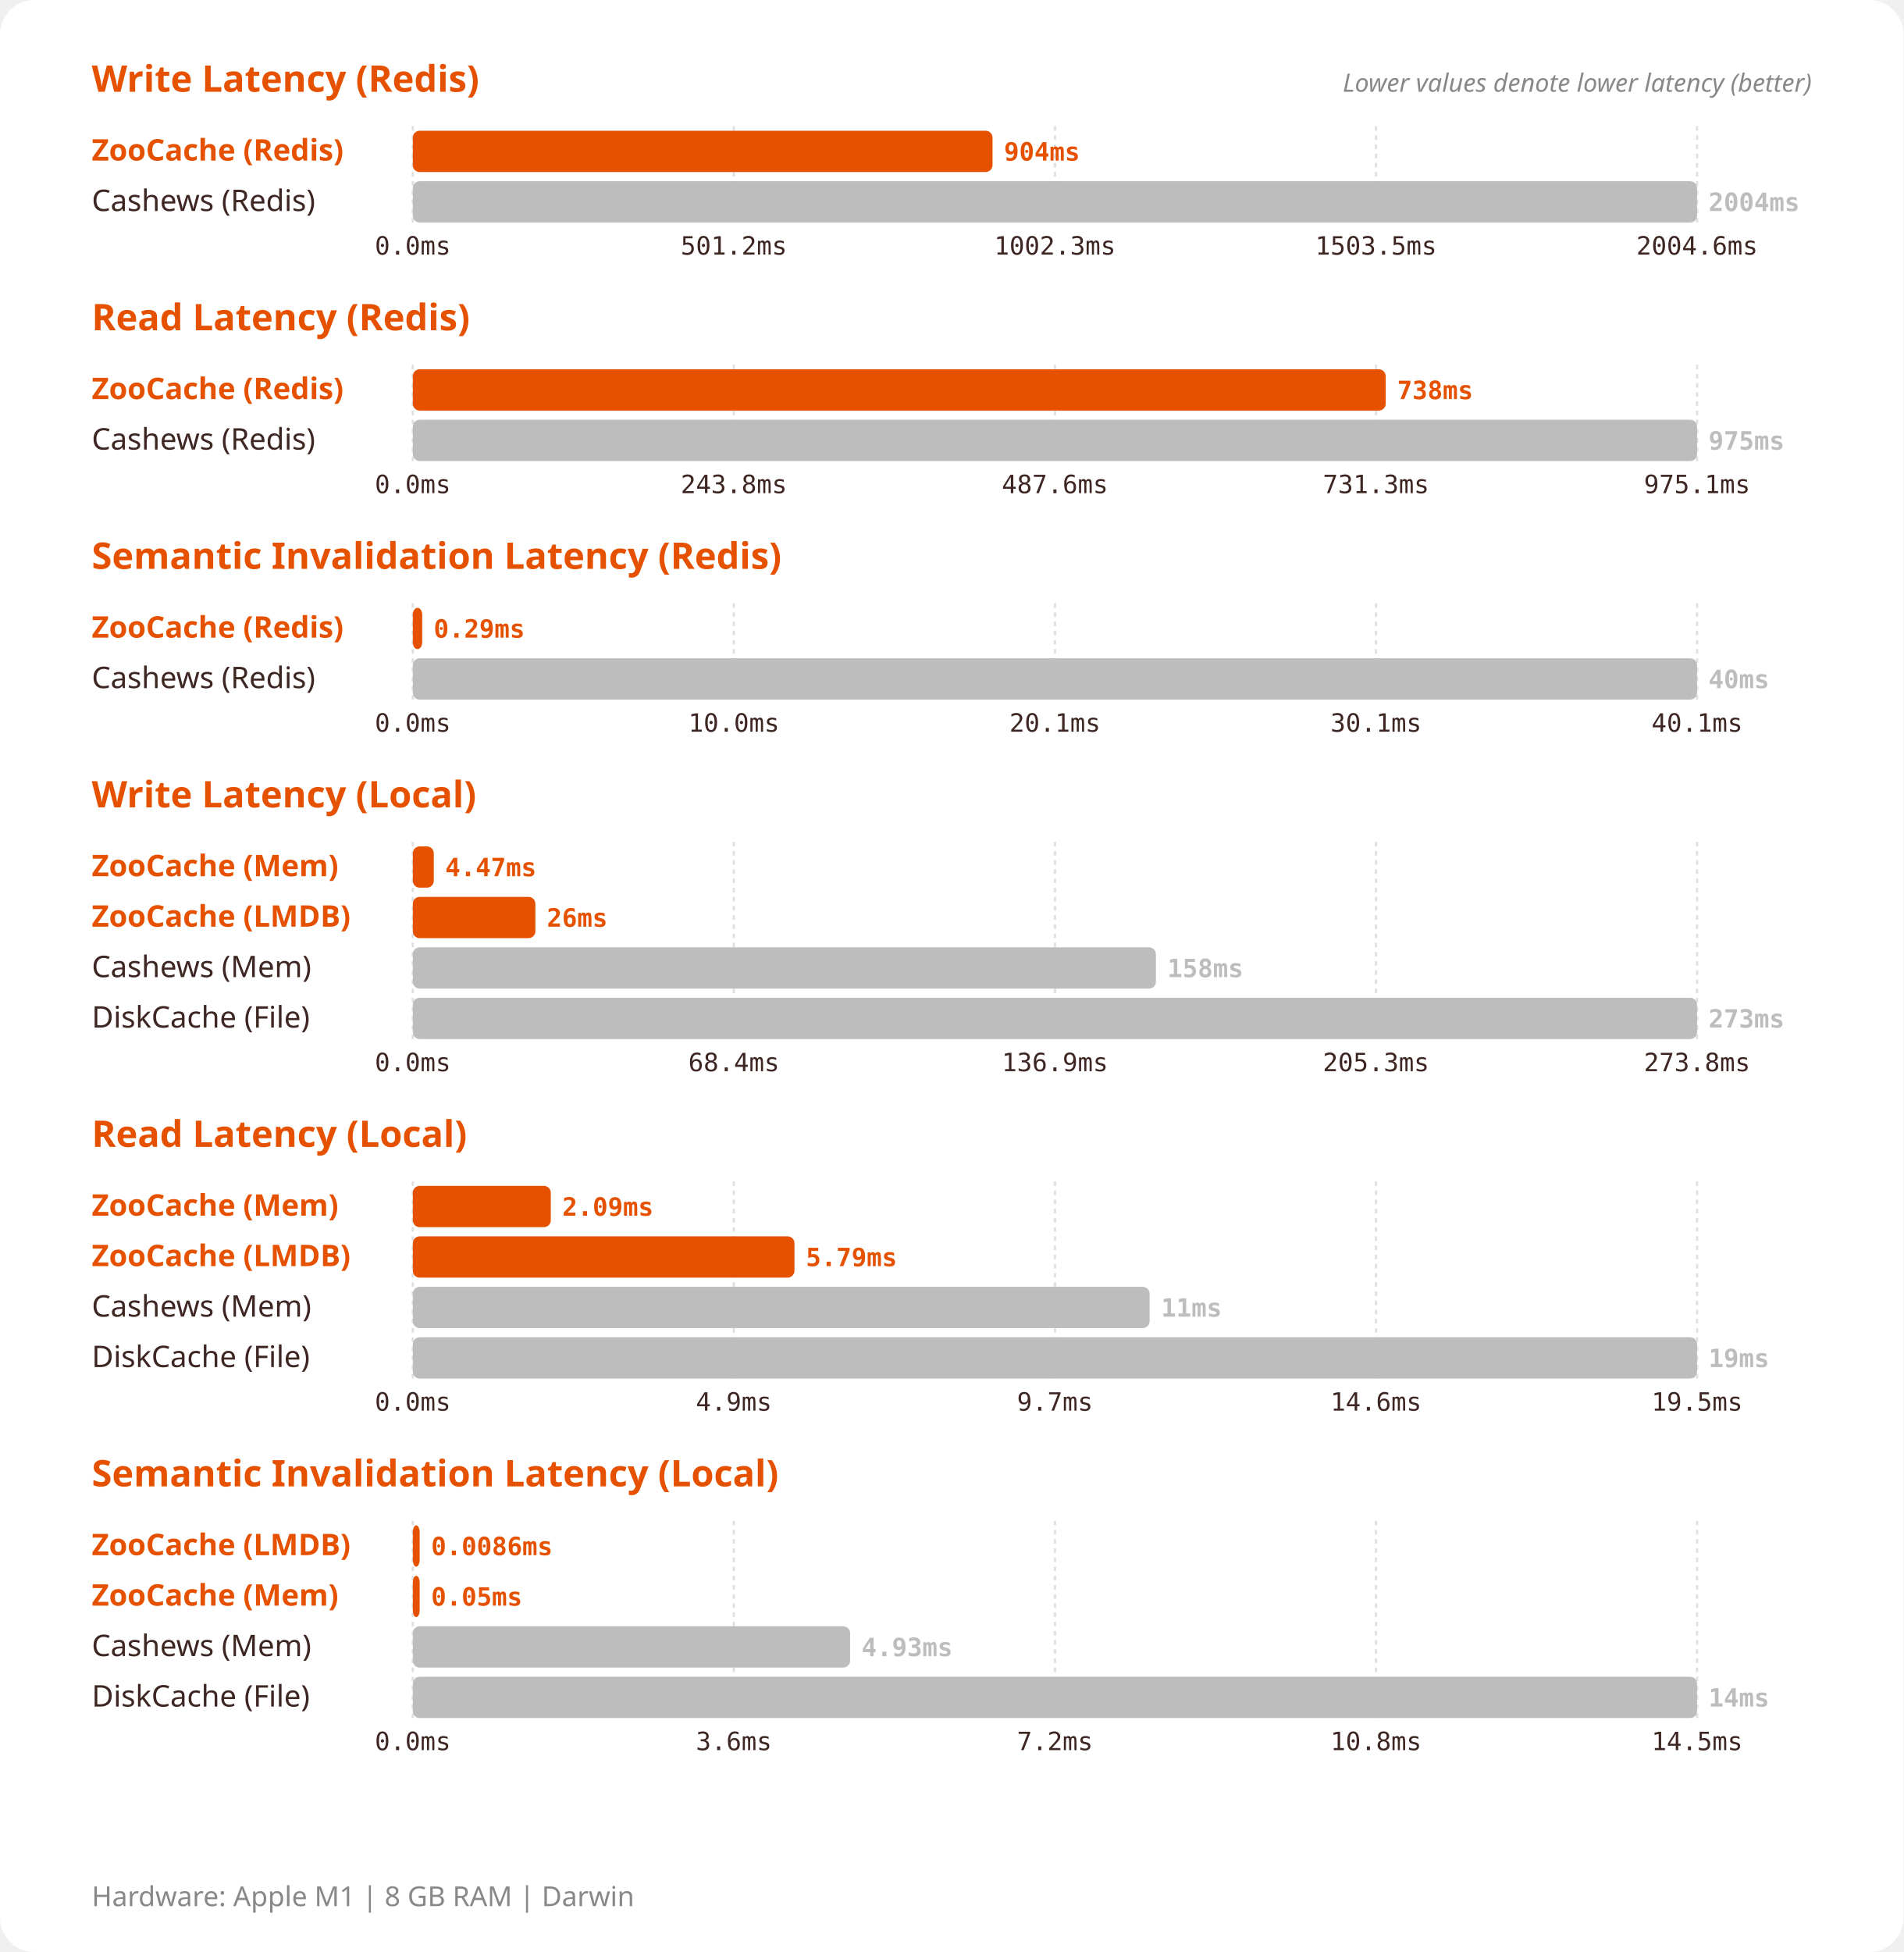
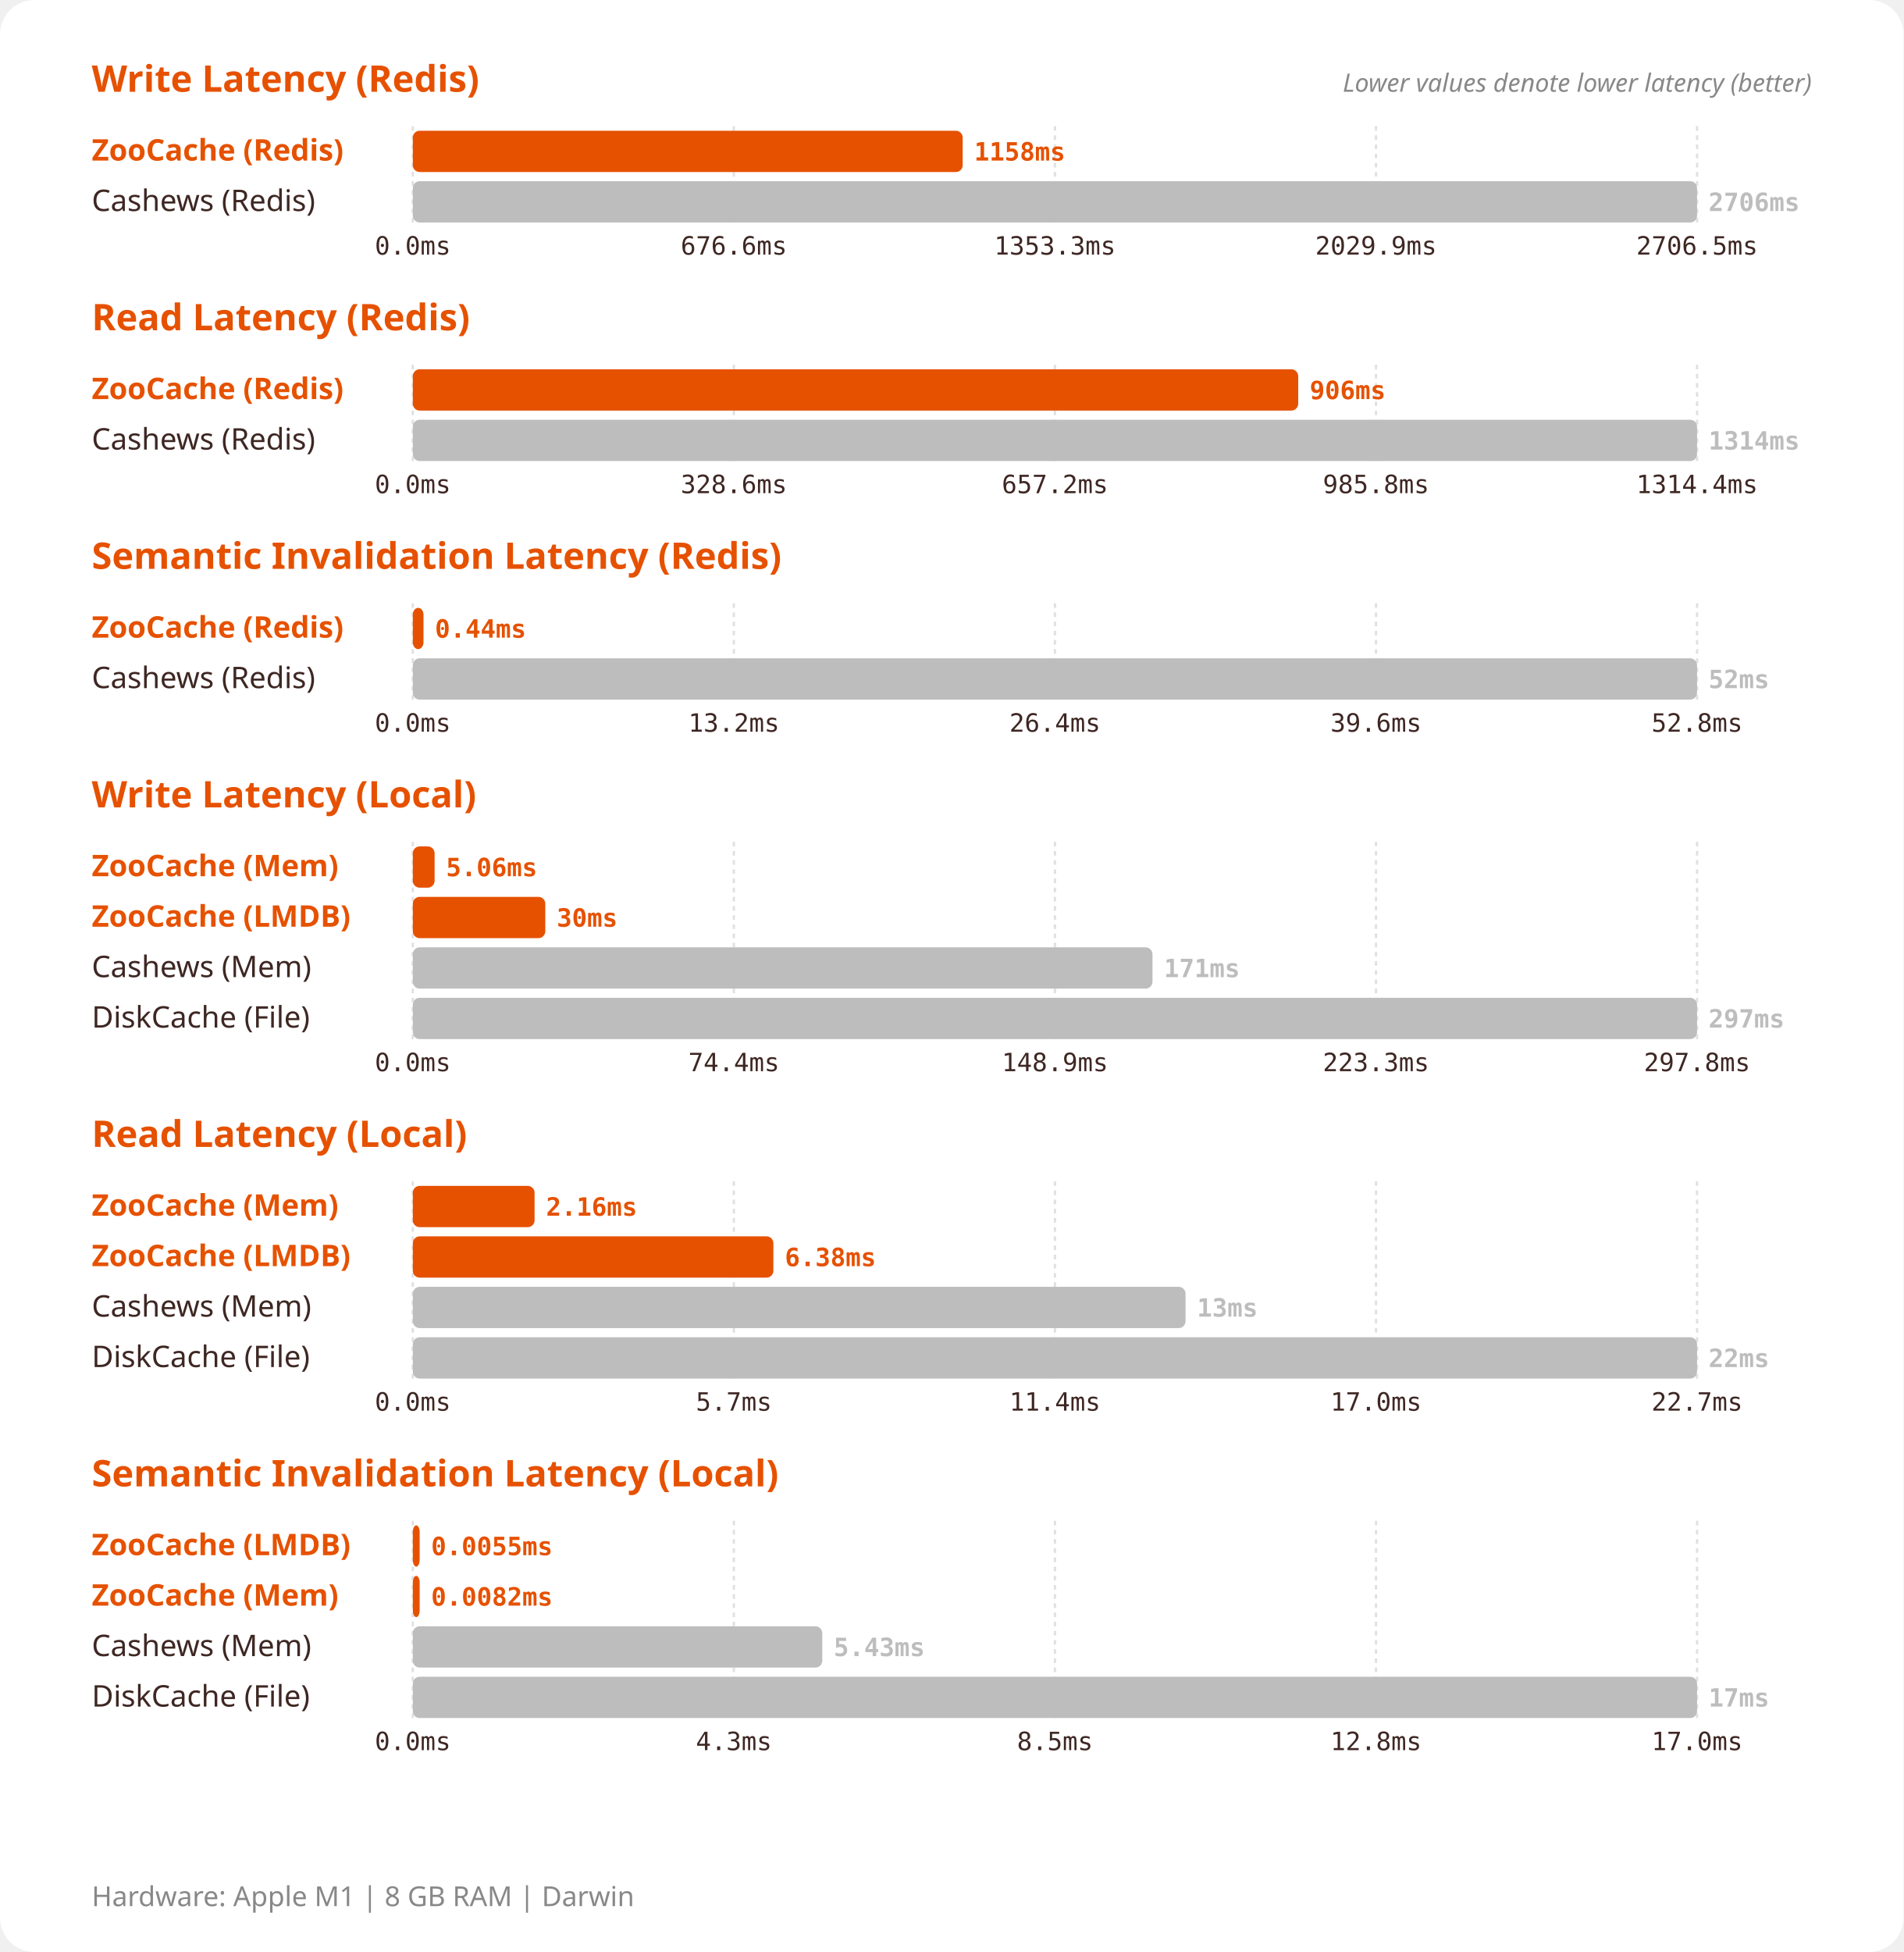
<svg xmlns="http://www.w3.org/2000/svg" width="830" height="851" viewBox="0 0 830 851">
  <style>
    .op-title { font-family: sans-serif; font-size: 16px; font-weight: bold; fill: #E65100; }
    .better-label { font-family: sans-serif; font-size: 11px; font-style: italic; fill: #888; }
    .axis-label { font-family: monospace; font-size: 11px; fill: #3E2723; }
    .lib-label { font-family: sans-serif; font-size: 13px; fill: #3E2723; }
    .zc-label { font-family: sans-serif; font-size: 13px; font-weight: bold; fill: #E65100; }
    .footer { font-family: sans-serif; font-size: 12px; fill: #888; }
  </style>
  <rect width="830" height="851" fill="#FFFFFF" rx="15" />
  <text x="790" y="40" class="better-label" text-anchor="end">Lower values denote lower latency (better)</text>
  <text x="40" y="40" class="op-title">Write Latency (Redis)</text>
  <line x1="180.0" y1="55" x2="180.0" y2="99" stroke="#E0E0E0" stroke-dasharray="2" />
  <text x="180.0" y="111" class="axis-label" text-anchor="middle">0.0ms</text>
  <line x1="320.0" y1="55" x2="320.0" y2="99" stroke="#E0E0E0" stroke-dasharray="2" />
-   <text x="320.0" y="111" class="axis-label" text-anchor="middle">501.2ms</text>
+   <text x="320.0" y="111" class="axis-label" text-anchor="middle">676.6ms</text>
  <line x1="460.0" y1="55" x2="460.0" y2="99" stroke="#E0E0E0" stroke-dasharray="2" />
-   <text x="460.0" y="111" class="axis-label" text-anchor="middle">1002.3ms</text>
+   <text x="460.0" y="111" class="axis-label" text-anchor="middle">1353.3ms</text>
  <line x1="600.0" y1="55" x2="600.0" y2="99" stroke="#E0E0E0" stroke-dasharray="2" />
-   <text x="600.0" y="111" class="axis-label" text-anchor="middle">1503.5ms</text>
+   <text x="600.0" y="111" class="axis-label" text-anchor="middle">2029.9ms</text>
  <line x1="740.0" y1="55" x2="740.0" y2="99" stroke="#E0E0E0" stroke-dasharray="2" />
-   <text x="740.0" y="111" class="axis-label" text-anchor="middle">2004.6ms</text>
+   <text x="740.0" y="111" class="axis-label" text-anchor="middle">2706.5ms</text>
  <text x="40" y="70" class="zc-label" text-anchor="start">ZooCache (Redis)</text>
-   <rect x="180" y="57" width="252.787" height="18" fill="#E65100" rx="3">
+   <rect x="180" y="57" width="239.785" height="18" fill="#E65100" rx="3">
    <animate attributeName="opacity" values="1;0.8;1" dur="2s" repeatCount="indefinite" />
  </rect>
-   <text x="437.787" y="70" class="axis-label" style="fill: #E65100; font-weight: bold;">904ms</text>
+   <text x="424.785" y="70" class="axis-label" style="fill: #E65100; font-weight: bold;">1158ms</text>
  <text x="40" y="92" class="lib-label" text-anchor="start">Cashews (Redis)</text>
  <rect x="180" y="79" width="560.0" height="18" fill="#BDBDBD" rx="3">
  </rect>
-   <text x="745.0" y="92" class="axis-label" style="fill: #BDBDBD; font-weight: bold;">2004ms</text>
+   <text x="745.0" y="92" class="axis-label" style="fill: #BDBDBD; font-weight: bold;">2706ms</text>
  <text x="40" y="144" class="op-title">Read Latency (Redis)</text>
  <line x1="180.0" y1="159" x2="180.0" y2="203" stroke="#E0E0E0" stroke-dasharray="2" />
  <text x="180.0" y="215" class="axis-label" text-anchor="middle">0.0ms</text>
  <line x1="320.0" y1="159" x2="320.0" y2="203" stroke="#E0E0E0" stroke-dasharray="2" />
-   <text x="320.0" y="215" class="axis-label" text-anchor="middle">243.8ms</text>
+   <text x="320.0" y="215" class="axis-label" text-anchor="middle">328.6ms</text>
  <line x1="460.0" y1="159" x2="460.0" y2="203" stroke="#E0E0E0" stroke-dasharray="2" />
-   <text x="460.0" y="215" class="axis-label" text-anchor="middle">487.6ms</text>
+   <text x="460.0" y="215" class="axis-label" text-anchor="middle">657.2ms</text>
  <line x1="600.0" y1="159" x2="600.0" y2="203" stroke="#E0E0E0" stroke-dasharray="2" />
-   <text x="600.0" y="215" class="axis-label" text-anchor="middle">731.3ms</text>
+   <text x="600.0" y="215" class="axis-label" text-anchor="middle">985.8ms</text>
  <line x1="740.0" y1="159" x2="740.0" y2="203" stroke="#E0E0E0" stroke-dasharray="2" />
-   <text x="740.0" y="215" class="axis-label" text-anchor="middle">975.1ms</text>
+   <text x="740.0" y="215" class="axis-label" text-anchor="middle">1314.4ms</text>
  <text x="40" y="174" class="zc-label" text-anchor="start">ZooCache (Redis)</text>
-   <rect x="180" y="161" width="424.228" height="18" fill="#E65100" rx="3">
+   <rect x="180" y="161" width="386.083" height="18" fill="#E65100" rx="3">
    <animate attributeName="opacity" values="1;0.8;1" dur="2s" repeatCount="indefinite" />
  </rect>
-   <text x="609.228" y="174" class="axis-label" style="fill: #E65100; font-weight: bold;">738ms</text>
+   <text x="571.083" y="174" class="axis-label" style="fill: #E65100; font-weight: bold;">906ms</text>
  <text x="40" y="196" class="lib-label" text-anchor="start">Cashews (Redis)</text>
  <rect x="180" y="183" width="560.0" height="18" fill="#BDBDBD" rx="3">
  </rect>
-   <text x="745.0" y="196" class="axis-label" style="fill: #BDBDBD; font-weight: bold;">975ms</text>
+   <text x="745.0" y="196" class="axis-label" style="fill: #BDBDBD; font-weight: bold;">1314ms</text>
  <text x="40" y="248" class="op-title">Semantic Invalidation Latency (Redis)</text>
  <line x1="180.0" y1="263" x2="180.0" y2="307" stroke="#E0E0E0" stroke-dasharray="2" />
  <text x="180.0" y="319" class="axis-label" text-anchor="middle">0.0ms</text>
  <line x1="320.0" y1="263" x2="320.0" y2="307" stroke="#E0E0E0" stroke-dasharray="2" />
-   <text x="320.0" y="319" class="axis-label" text-anchor="middle">10.0ms</text>
+   <text x="320.0" y="319" class="axis-label" text-anchor="middle">13.2ms</text>
  <line x1="460.0" y1="263" x2="460.0" y2="307" stroke="#E0E0E0" stroke-dasharray="2" />
-   <text x="460.0" y="319" class="axis-label" text-anchor="middle">20.1ms</text>
+   <text x="460.0" y="319" class="axis-label" text-anchor="middle">26.4ms</text>
  <line x1="600.0" y1="263" x2="600.0" y2="307" stroke="#E0E0E0" stroke-dasharray="2" />
-   <text x="600.0" y="319" class="axis-label" text-anchor="middle">30.1ms</text>
+   <text x="600.0" y="319" class="axis-label" text-anchor="middle">39.6ms</text>
  <line x1="740.0" y1="263" x2="740.0" y2="307" stroke="#E0E0E0" stroke-dasharray="2" />
-   <text x="740.0" y="319" class="axis-label" text-anchor="middle">40.1ms</text>
+   <text x="740.0" y="319" class="axis-label" text-anchor="middle">52.8ms</text>
  <text x="40" y="278" class="zc-label" text-anchor="start">ZooCache (Redis)</text>
-   <rect x="180" y="265" width="4.11" height="18" fill="#E65100" rx="3">
+   <rect x="180" y="265" width="4.67" height="18" fill="#E65100" rx="3">
    <animate attributeName="opacity" values="1;0.8;1" dur="2s" repeatCount="indefinite" />
  </rect>
-   <text x="189.11" y="278" class="axis-label" style="fill: #E65100; font-weight: bold;">0.29ms</text>
+   <text x="189.67" y="278" class="axis-label" style="fill: #E65100; font-weight: bold;">0.44ms</text>
  <text x="40" y="300" class="lib-label" text-anchor="start">Cashews (Redis)</text>
  <rect x="180" y="287" width="560.0" height="18" fill="#BDBDBD" rx="3">
  </rect>
-   <text x="745.0" y="300" class="axis-label" style="fill: #BDBDBD; font-weight: bold;">40ms</text>
+   <text x="745.0" y="300" class="axis-label" style="fill: #BDBDBD; font-weight: bold;">52ms</text>
  <text x="40" y="352" class="op-title">Write Latency (Local)</text>
  <line x1="180.0" y1="367" x2="180.0" y2="455" stroke="#E0E0E0" stroke-dasharray="2" />
  <text x="180.0" y="467" class="axis-label" text-anchor="middle">0.0ms</text>
  <line x1="320.0" y1="367" x2="320.0" y2="455" stroke="#E0E0E0" stroke-dasharray="2" />
-   <text x="320.0" y="467" class="axis-label" text-anchor="middle">68.4ms</text>
+   <text x="320.0" y="467" class="axis-label" text-anchor="middle">74.4ms</text>
  <line x1="460.0" y1="367" x2="460.0" y2="455" stroke="#E0E0E0" stroke-dasharray="2" />
-   <text x="460.0" y="467" class="axis-label" text-anchor="middle">136.9ms</text>
+   <text x="460.0" y="467" class="axis-label" text-anchor="middle">148.9ms</text>
  <line x1="600.0" y1="367" x2="600.0" y2="455" stroke="#E0E0E0" stroke-dasharray="2" />
-   <text x="600.0" y="467" class="axis-label" text-anchor="middle">205.3ms</text>
+   <text x="600.0" y="467" class="axis-label" text-anchor="middle">223.3ms</text>
  <line x1="740.0" y1="367" x2="740.0" y2="455" stroke="#E0E0E0" stroke-dasharray="2" />
-   <text x="740.0" y="467" class="axis-label" text-anchor="middle">273.8ms</text>
+   <text x="740.0" y="467" class="axis-label" text-anchor="middle">297.8ms</text>
  <text x="40" y="382" class="zc-label" text-anchor="start">ZooCache (Mem)</text>
-   <rect x="180" y="369" width="9.147" height="18" fill="#E65100" rx="3">
+   <rect x="180" y="369" width="9.511" height="18" fill="#E65100" rx="3">
    <animate attributeName="opacity" values="1;0.8;1" dur="2s" repeatCount="indefinite" />
  </rect>
-   <text x="194.147" y="382" class="axis-label" style="fill: #E65100; font-weight: bold;">4.47ms</text>
+   <text x="194.511" y="382" class="axis-label" style="fill: #E65100; font-weight: bold;">5.06ms</text>
  <text x="40" y="404" class="zc-label" text-anchor="start">ZooCache (LMDB)</text>
-   <rect x="180" y="391" width="53.446" height="18" fill="#E65100" rx="3">
+   <rect x="180" y="391" width="57.777" height="18" fill="#E65100" rx="3">
    <animate attributeName="opacity" values="1;0.8;1" dur="2s" repeatCount="indefinite" />
  </rect>
-   <text x="238.446" y="404" class="axis-label" style="fill: #E65100; font-weight: bold;">26ms</text>
+   <text x="242.777" y="404" class="axis-label" style="fill: #E65100; font-weight: bold;">30ms</text>
  <text x="40" y="426" class="lib-label" text-anchor="start">Cashews (Mem)</text>
-   <rect x="180" y="413" width="324.029" height="18" fill="#BDBDBD" rx="3">
+   <rect x="180" y="413" width="322.542" height="18" fill="#BDBDBD" rx="3">
  </rect>
-   <text x="509.029" y="426" class="axis-label" style="fill: #BDBDBD; font-weight: bold;">158ms</text>
+   <text x="507.542" y="426" class="axis-label" style="fill: #BDBDBD; font-weight: bold;">171ms</text>
  <text x="40" y="448" class="lib-label" text-anchor="start">DiskCache (File)</text>
  <rect x="180" y="435" width="560.0" height="18" fill="#BDBDBD" rx="3">
  </rect>
-   <text x="745.0" y="448" class="axis-label" style="fill: #BDBDBD; font-weight: bold;">273ms</text>
+   <text x="745.0" y="448" class="axis-label" style="fill: #BDBDBD; font-weight: bold;">297ms</text>
  <text x="40" y="500" class="op-title">Read Latency (Local)</text>
  <line x1="180.0" y1="515" x2="180.0" y2="603" stroke="#E0E0E0" stroke-dasharray="2" />
  <text x="180.0" y="615" class="axis-label" text-anchor="middle">0.0ms</text>
  <line x1="320.0" y1="515" x2="320.0" y2="603" stroke="#E0E0E0" stroke-dasharray="2" />
-   <text x="320.0" y="615" class="axis-label" text-anchor="middle">4.9ms</text>
+   <text x="320.0" y="615" class="axis-label" text-anchor="middle">5.7ms</text>
  <line x1="460.0" y1="515" x2="460.0" y2="603" stroke="#E0E0E0" stroke-dasharray="2" />
-   <text x="460.0" y="615" class="axis-label" text-anchor="middle">9.7ms</text>
+   <text x="460.0" y="615" class="axis-label" text-anchor="middle">11.4ms</text>
  <line x1="600.0" y1="515" x2="600.0" y2="603" stroke="#E0E0E0" stroke-dasharray="2" />
-   <text x="600.0" y="615" class="axis-label" text-anchor="middle">14.6ms</text>
+   <text x="600.0" y="615" class="axis-label" text-anchor="middle">17.0ms</text>
  <line x1="740.0" y1="515" x2="740.0" y2="603" stroke="#E0E0E0" stroke-dasharray="2" />
-   <text x="740.0" y="615" class="axis-label" text-anchor="middle">19.5ms</text>
+   <text x="740.0" y="615" class="axis-label" text-anchor="middle">22.7ms</text>
  <text x="40" y="530" class="zc-label" text-anchor="start">ZooCache (Mem)</text>
-   <rect x="180" y="517" width="60.173" height="18" fill="#E65100" rx="3">
+   <rect x="180" y="517" width="53.106" height="18" fill="#E65100" rx="3">
    <animate attributeName="opacity" values="1;0.8;1" dur="2s" repeatCount="indefinite" />
  </rect>
-   <text x="245.173" y="530" class="axis-label" style="fill: #E65100; font-weight: bold;">2.09ms</text>
+   <text x="238.106" y="530" class="axis-label" style="fill: #E65100; font-weight: bold;">2.16ms</text>
  <text x="40" y="552" class="zc-label" text-anchor="start">ZooCache (LMDB)</text>
-   <rect x="180" y="539" width="166.427" height="18" fill="#E65100" rx="3">
+   <rect x="180" y="539" width="157.235" height="18" fill="#E65100" rx="3">
    <animate attributeName="opacity" values="1;0.8;1" dur="2s" repeatCount="indefinite" />
  </rect>
-   <text x="351.427" y="552" class="axis-label" style="fill: #E65100; font-weight: bold;">5.79ms</text>
+   <text x="342.235" y="552" class="axis-label" style="fill: #E65100; font-weight: bold;">6.38ms</text>
  <text x="40" y="574" class="lib-label" text-anchor="start">Cashews (Mem)</text>
-   <rect x="180" y="561" width="321.284" height="18" fill="#BDBDBD" rx="3">
+   <rect x="180" y="561" width="336.949" height="18" fill="#BDBDBD" rx="3">
  </rect>
-   <text x="506.284" y="574" class="axis-label" style="fill: #BDBDBD; font-weight: bold;">11ms</text>
+   <text x="521.949" y="574" class="axis-label" style="fill: #BDBDBD; font-weight: bold;">13ms</text>
  <text x="40" y="596" class="lib-label" text-anchor="start">DiskCache (File)</text>
  <rect x="180" y="583" width="560.0" height="18" fill="#BDBDBD" rx="3">
  </rect>
-   <text x="745.0" y="596" class="axis-label" style="fill: #BDBDBD; font-weight: bold;">19ms</text>
+   <text x="745.0" y="596" class="axis-label" style="fill: #BDBDBD; font-weight: bold;">22ms</text>
  <text x="40" y="648" class="op-title">Semantic Invalidation Latency (Local)</text>
  <line x1="180.0" y1="663" x2="180.0" y2="751" stroke="#E0E0E0" stroke-dasharray="2" />
  <text x="180.0" y="763" class="axis-label" text-anchor="middle">0.0ms</text>
  <line x1="320.0" y1="663" x2="320.0" y2="751" stroke="#E0E0E0" stroke-dasharray="2" />
-   <text x="320.0" y="763" class="axis-label" text-anchor="middle">3.6ms</text>
+   <text x="320.0" y="763" class="axis-label" text-anchor="middle">4.3ms</text>
  <line x1="460.0" y1="663" x2="460.0" y2="751" stroke="#E0E0E0" stroke-dasharray="2" />
-   <text x="460.0" y="763" class="axis-label" text-anchor="middle">7.2ms</text>
+   <text x="460.0" y="763" class="axis-label" text-anchor="middle">8.5ms</text>
  <line x1="600.0" y1="663" x2="600.0" y2="751" stroke="#E0E0E0" stroke-dasharray="2" />
-   <text x="600.0" y="763" class="axis-label" text-anchor="middle">10.8ms</text>
+   <text x="600.0" y="763" class="axis-label" text-anchor="middle">12.8ms</text>
  <line x1="740.0" y1="663" x2="740.0" y2="751" stroke="#E0E0E0" stroke-dasharray="2" />
-   <text x="740.0" y="763" class="axis-label" text-anchor="middle">14.5ms</text>
+   <text x="740.0" y="763" class="axis-label" text-anchor="middle">17.0ms</text>
  <text x="40" y="678" class="zc-label" text-anchor="start">ZooCache (LMDB)</text>
  <rect x="180" y="665" width="3" height="18" fill="#E65100" rx="3">
    <animate attributeName="opacity" values="1;0.8;1" dur="2s" repeatCount="indefinite" />
  </rect>
-   <text x="188" y="678" class="axis-label" style="fill: #E65100; font-weight: bold;">0.0086ms</text>
+   <text x="188" y="678" class="axis-label" style="fill: #E65100; font-weight: bold;">0.0055ms</text>
  <text x="40" y="700" class="zc-label" text-anchor="start">ZooCache (Mem)</text>
  <rect x="180" y="687" width="3" height="18" fill="#E65100" rx="3">
    <animate attributeName="opacity" values="1;0.8;1" dur="2s" repeatCount="indefinite" />
  </rect>
-   <text x="188" y="700" class="axis-label" style="fill: #E65100; font-weight: bold;">0.05ms</text>
+   <text x="188" y="700" class="axis-label" style="fill: #E65100; font-weight: bold;">0.0082ms</text>
  <text x="40" y="722" class="lib-label" text-anchor="start">Cashews (Mem)</text>
-   <rect x="180" y="709" width="190.683" height="18" fill="#BDBDBD" rx="3">
+   <rect x="180" y="709" width="178.549" height="18" fill="#BDBDBD" rx="3">
  </rect>
-   <text x="375.683" y="722" class="axis-label" style="fill: #BDBDBD; font-weight: bold;">4.93ms</text>
+   <text x="363.549" y="722" class="axis-label" style="fill: #BDBDBD; font-weight: bold;">5.43ms</text>
  <text x="40" y="744" class="lib-label" text-anchor="start">DiskCache (File)</text>
  <rect x="180" y="731" width="560.0" height="18" fill="#BDBDBD" rx="3">
  </rect>
-   <text x="745.0" y="744" class="axis-label" style="fill: #BDBDBD; font-weight: bold;">14ms</text>
+   <text x="745.0" y="744" class="axis-label" style="fill: #BDBDBD; font-weight: bold;">17ms</text>
  <text x="40" y="831" class="footer">Hardware: Apple M1 | 8 GB RAM | Darwin</text>
</svg>
